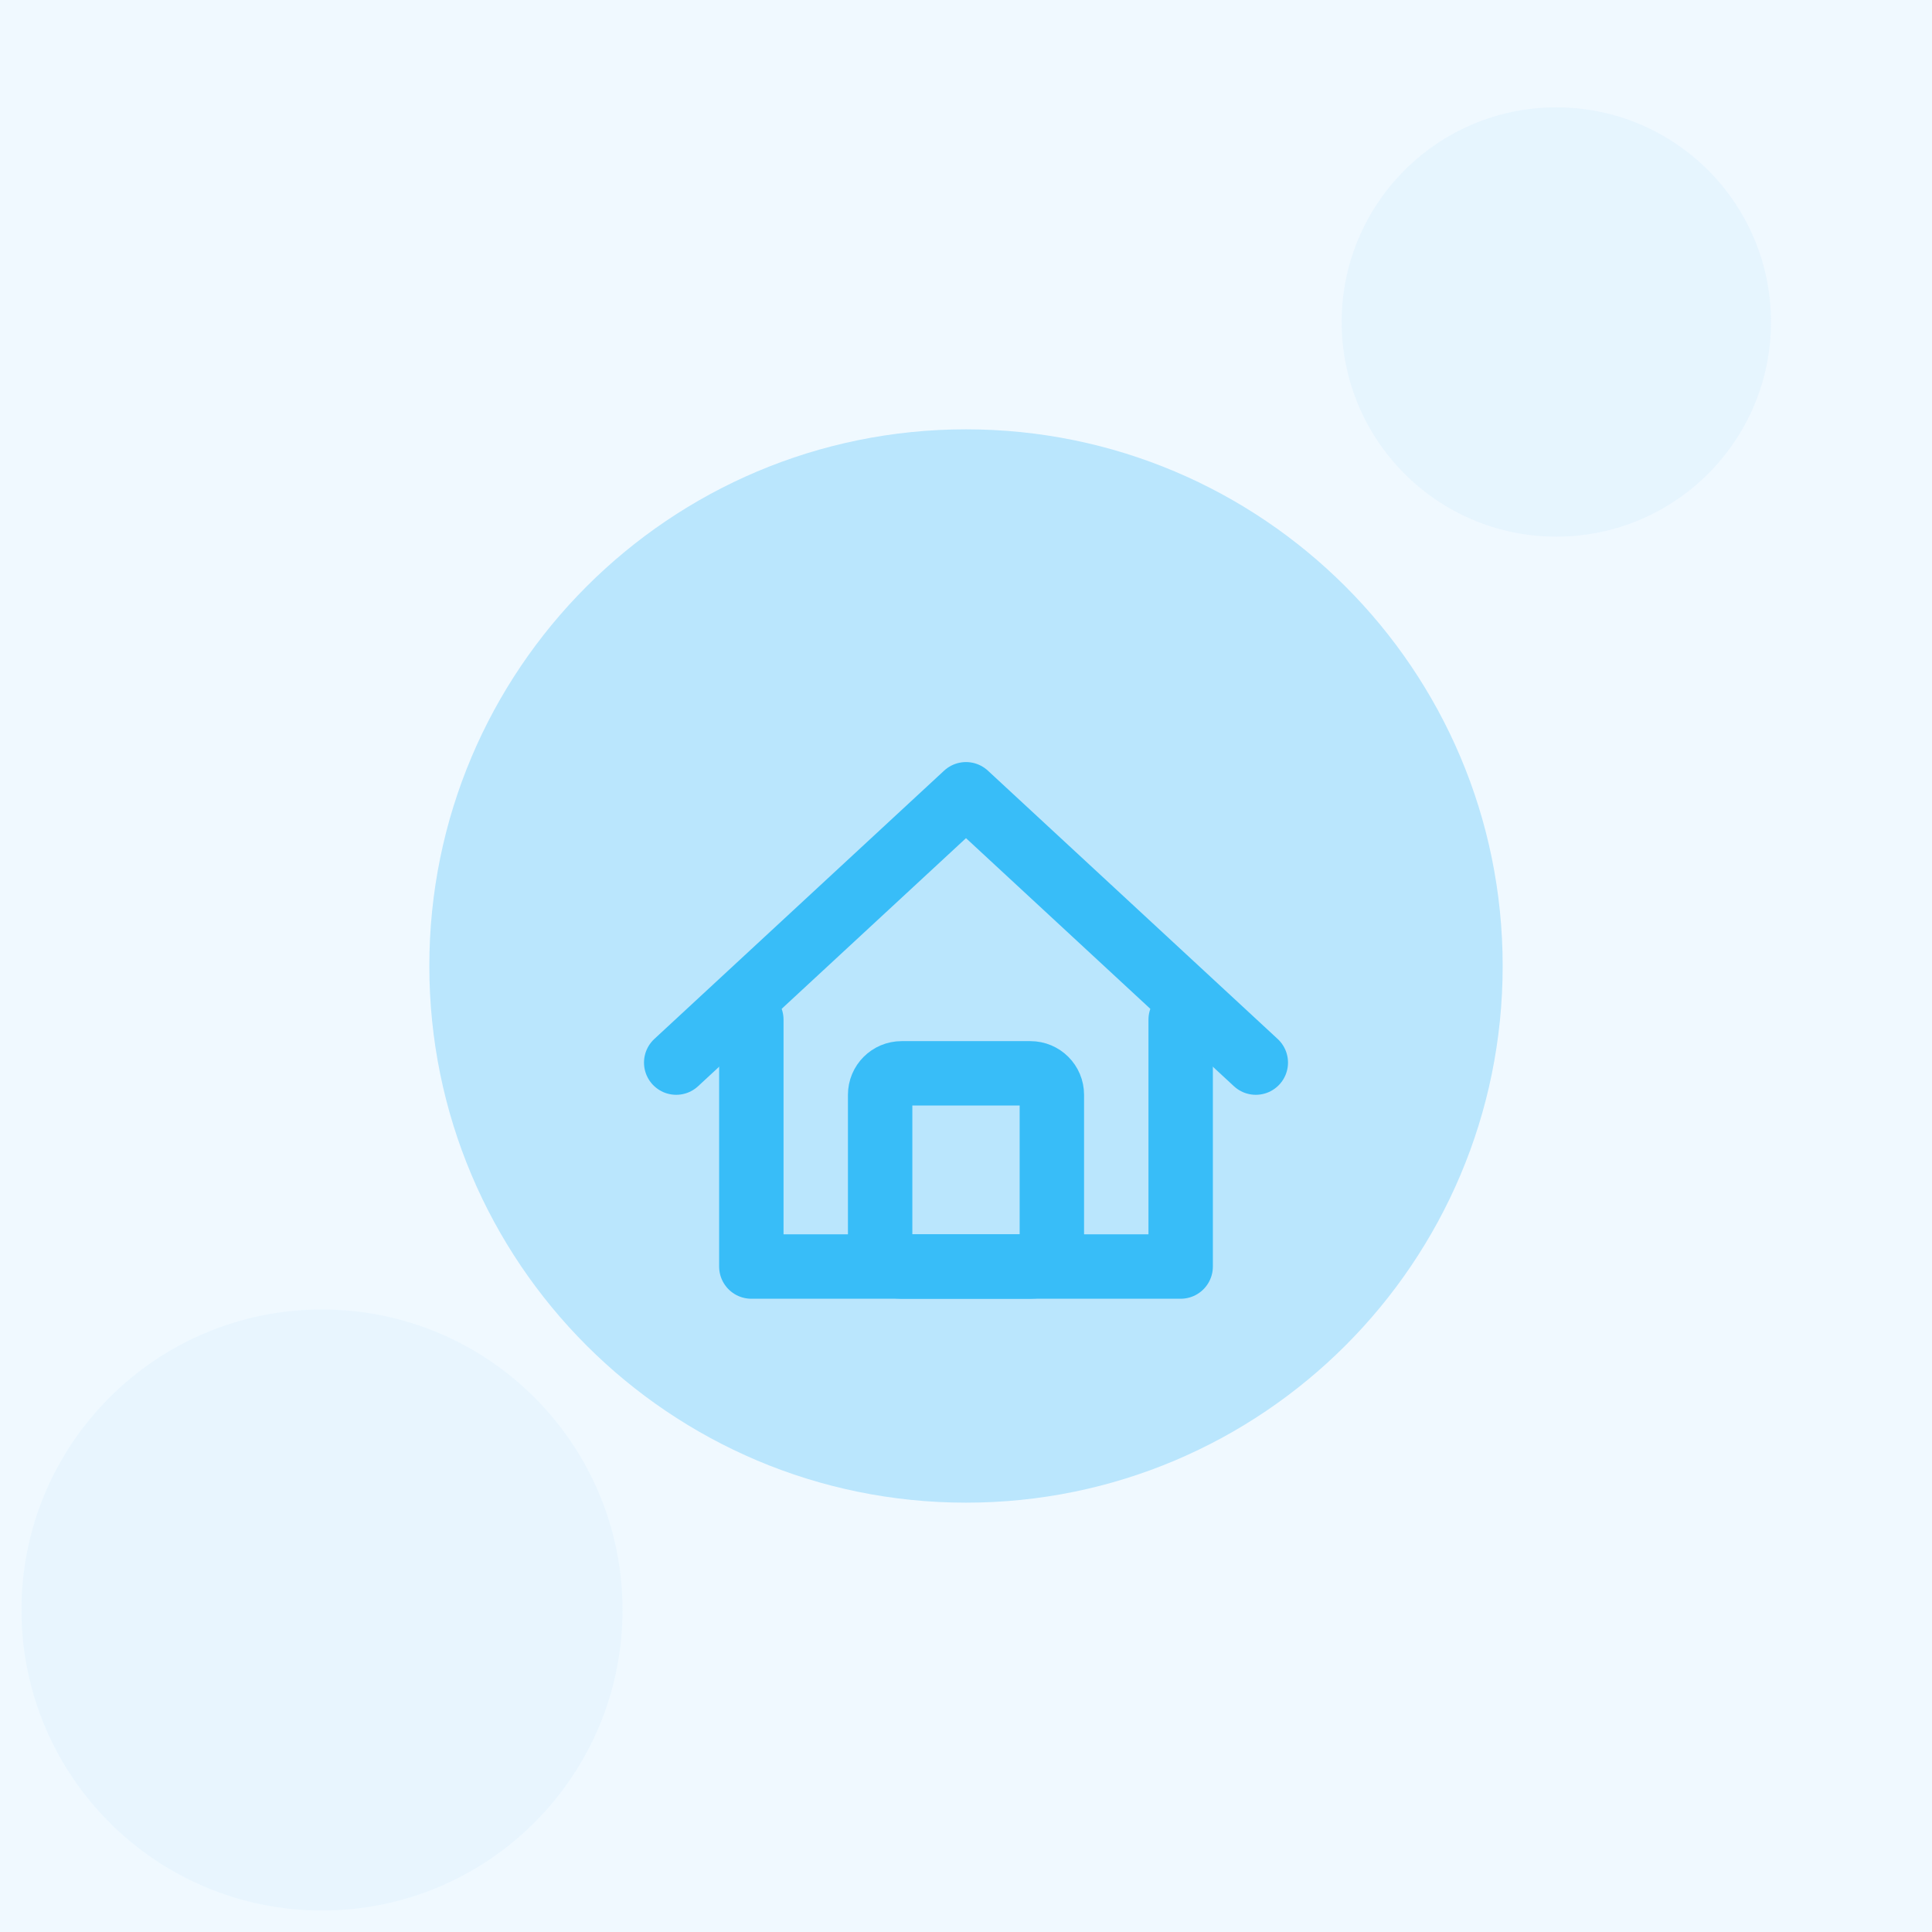
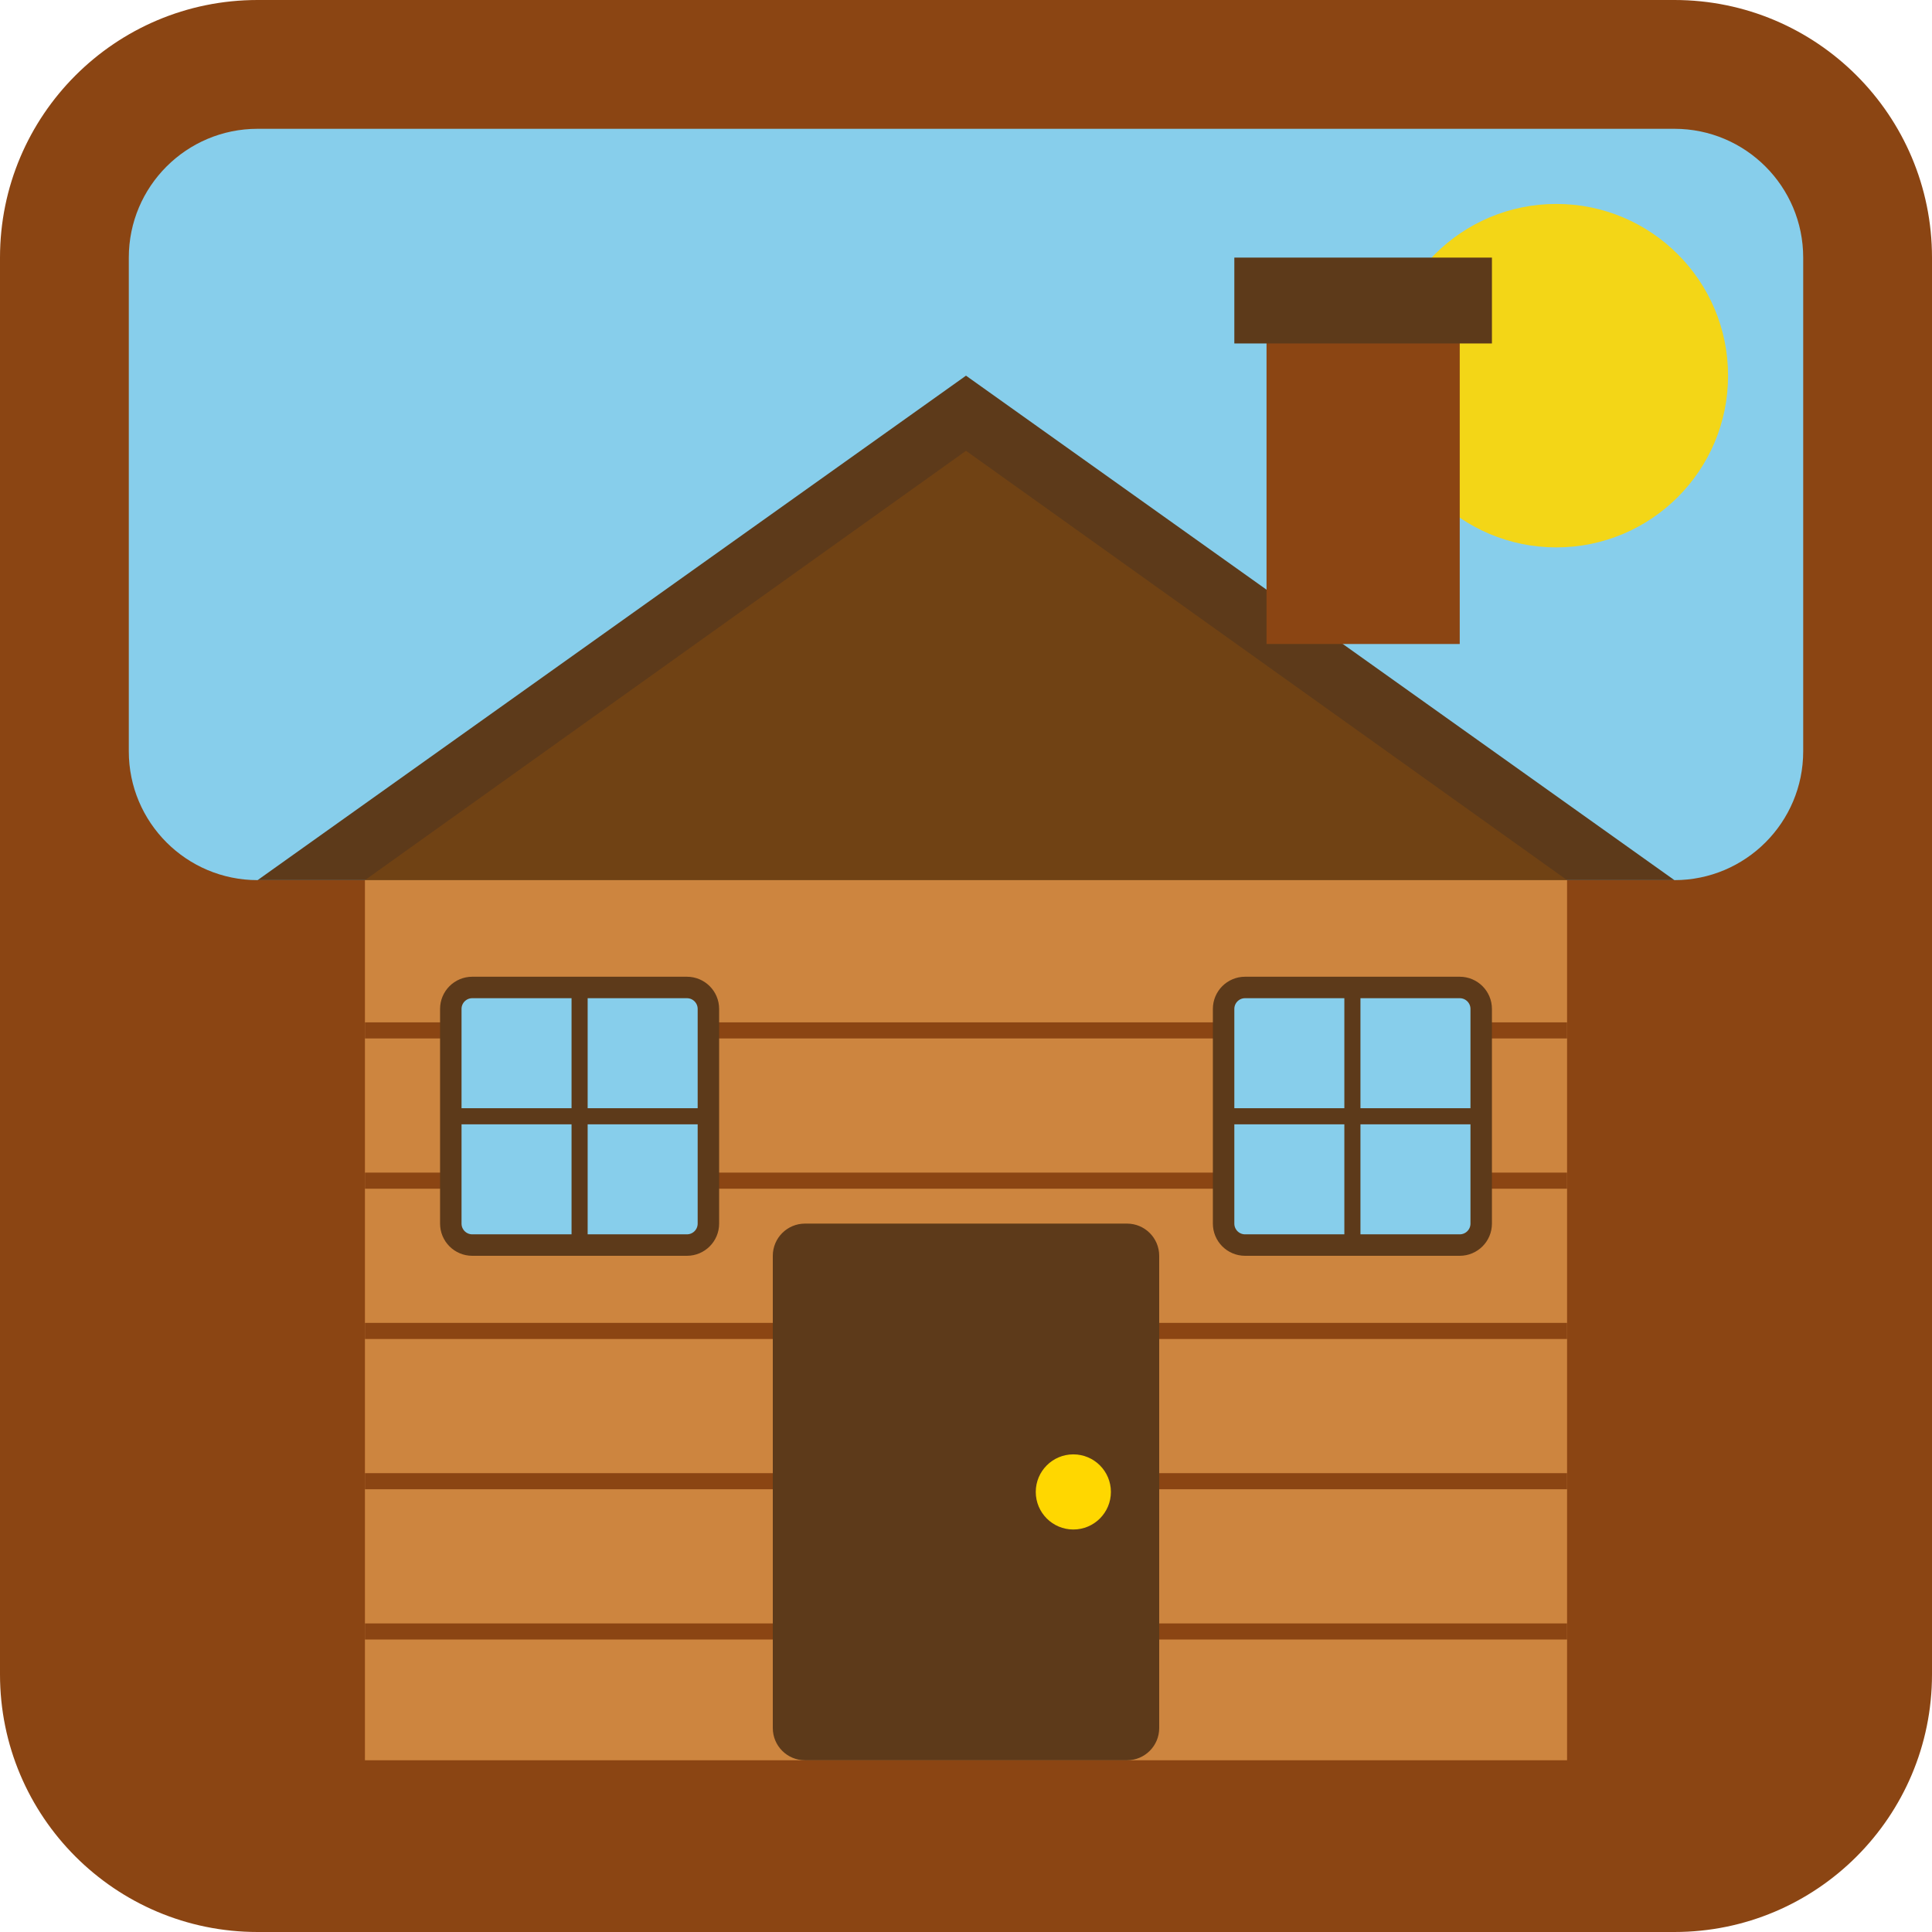
<svg xmlns="http://www.w3.org/2000/svg" viewBox="0 0 180 180">
-   <rect width="180" height="180" fill="#f0f9ff" />
-   <circle cx="145" cy="30" r="20" fill="#e0f2fe" opacity="0.6" />
-   <circle cx="30" cy="150" r="28" fill="#e0f2fe" opacity="0.5" />
-   <circle cx="90" cy="90" r="50" fill="#bae6fd" />
-   <g fill="none" stroke="#38bdf8" stroke-width="6" stroke-linecap="round" stroke-linejoin="round">
-     <path d="M70 95 L70 118 L110 118 L110 95" />
-     <path d="M63 99 L90 74 L117 99" />
-     <rect x="82" y="100" width="16" height="18" rx="2" />
-   </g>
+   <rect width="180" height="180" rx="24" fill="#8B4513" />
+   <rect x="12" y="12" width="156" height="70" rx="12" fill="#87CEEB" />
+   <circle cx="145" cy="35" r="16" fill="#FFD700" opacity="0.9" />
+   <polygon points="90,35 24,82 156,82" fill="#5D3A1A" />
+   <polygon points="90,42 34,82 146,82" fill="#704214" />
+   <rect x="34" y="82" width="112" height="82" fill="#CD853F" />
+   <line x1="34" y1="96" x2="146" y2="96" stroke="#8B4513" stroke-width="1.5" />
+   <line x1="34" y1="110" x2="146" y2="110" stroke="#8B4513" stroke-width="1.5" />
+   <line x1="34" y1="124" x2="146" y2="124" stroke="#8B4513" stroke-width="1.5" />
+   <line x1="34" y1="138" x2="146" y2="138" stroke="#8B4513" stroke-width="1.5" />
+   <line x1="34" y1="152" x2="146" y2="152" stroke="#8B4513" stroke-width="1.5" />
+   <rect x="72" y="114" width="36" height="50" rx="3" fill="#5D3A1A" />
+   <circle cx="100" cy="139" r="3.5" fill="#FFD700" />
+   <rect x="42" y="92" width="24" height="24" rx="2" fill="#87CEEB" stroke="#5D3A1A" stroke-width="2" />
+   <line x1="54" y1="92" x2="54" y2="116" stroke="#5D3A1A" stroke-width="1.5" />
+   <line x1="42" y1="104" x2="66" y2="104" stroke="#5D3A1A" stroke-width="1.5" />
+   <rect x="114" y="92" width="24" height="24" rx="2" fill="#87CEEB" stroke="#5D3A1A" stroke-width="2" />
+   <line x1="126" y1="92" x2="126" y2="116" stroke="#5D3A1A" stroke-width="1.5" />
+   <line x1="114" y1="104" x2="138" y2="104" stroke="#5D3A1A" stroke-width="1.5" />
+   <rect x="118" y="28" width="18" height="32" fill="#8B4513" />
+   <rect x="115" y="24" width="24" height="8" fill="#5D3A1A" />
</svg>
